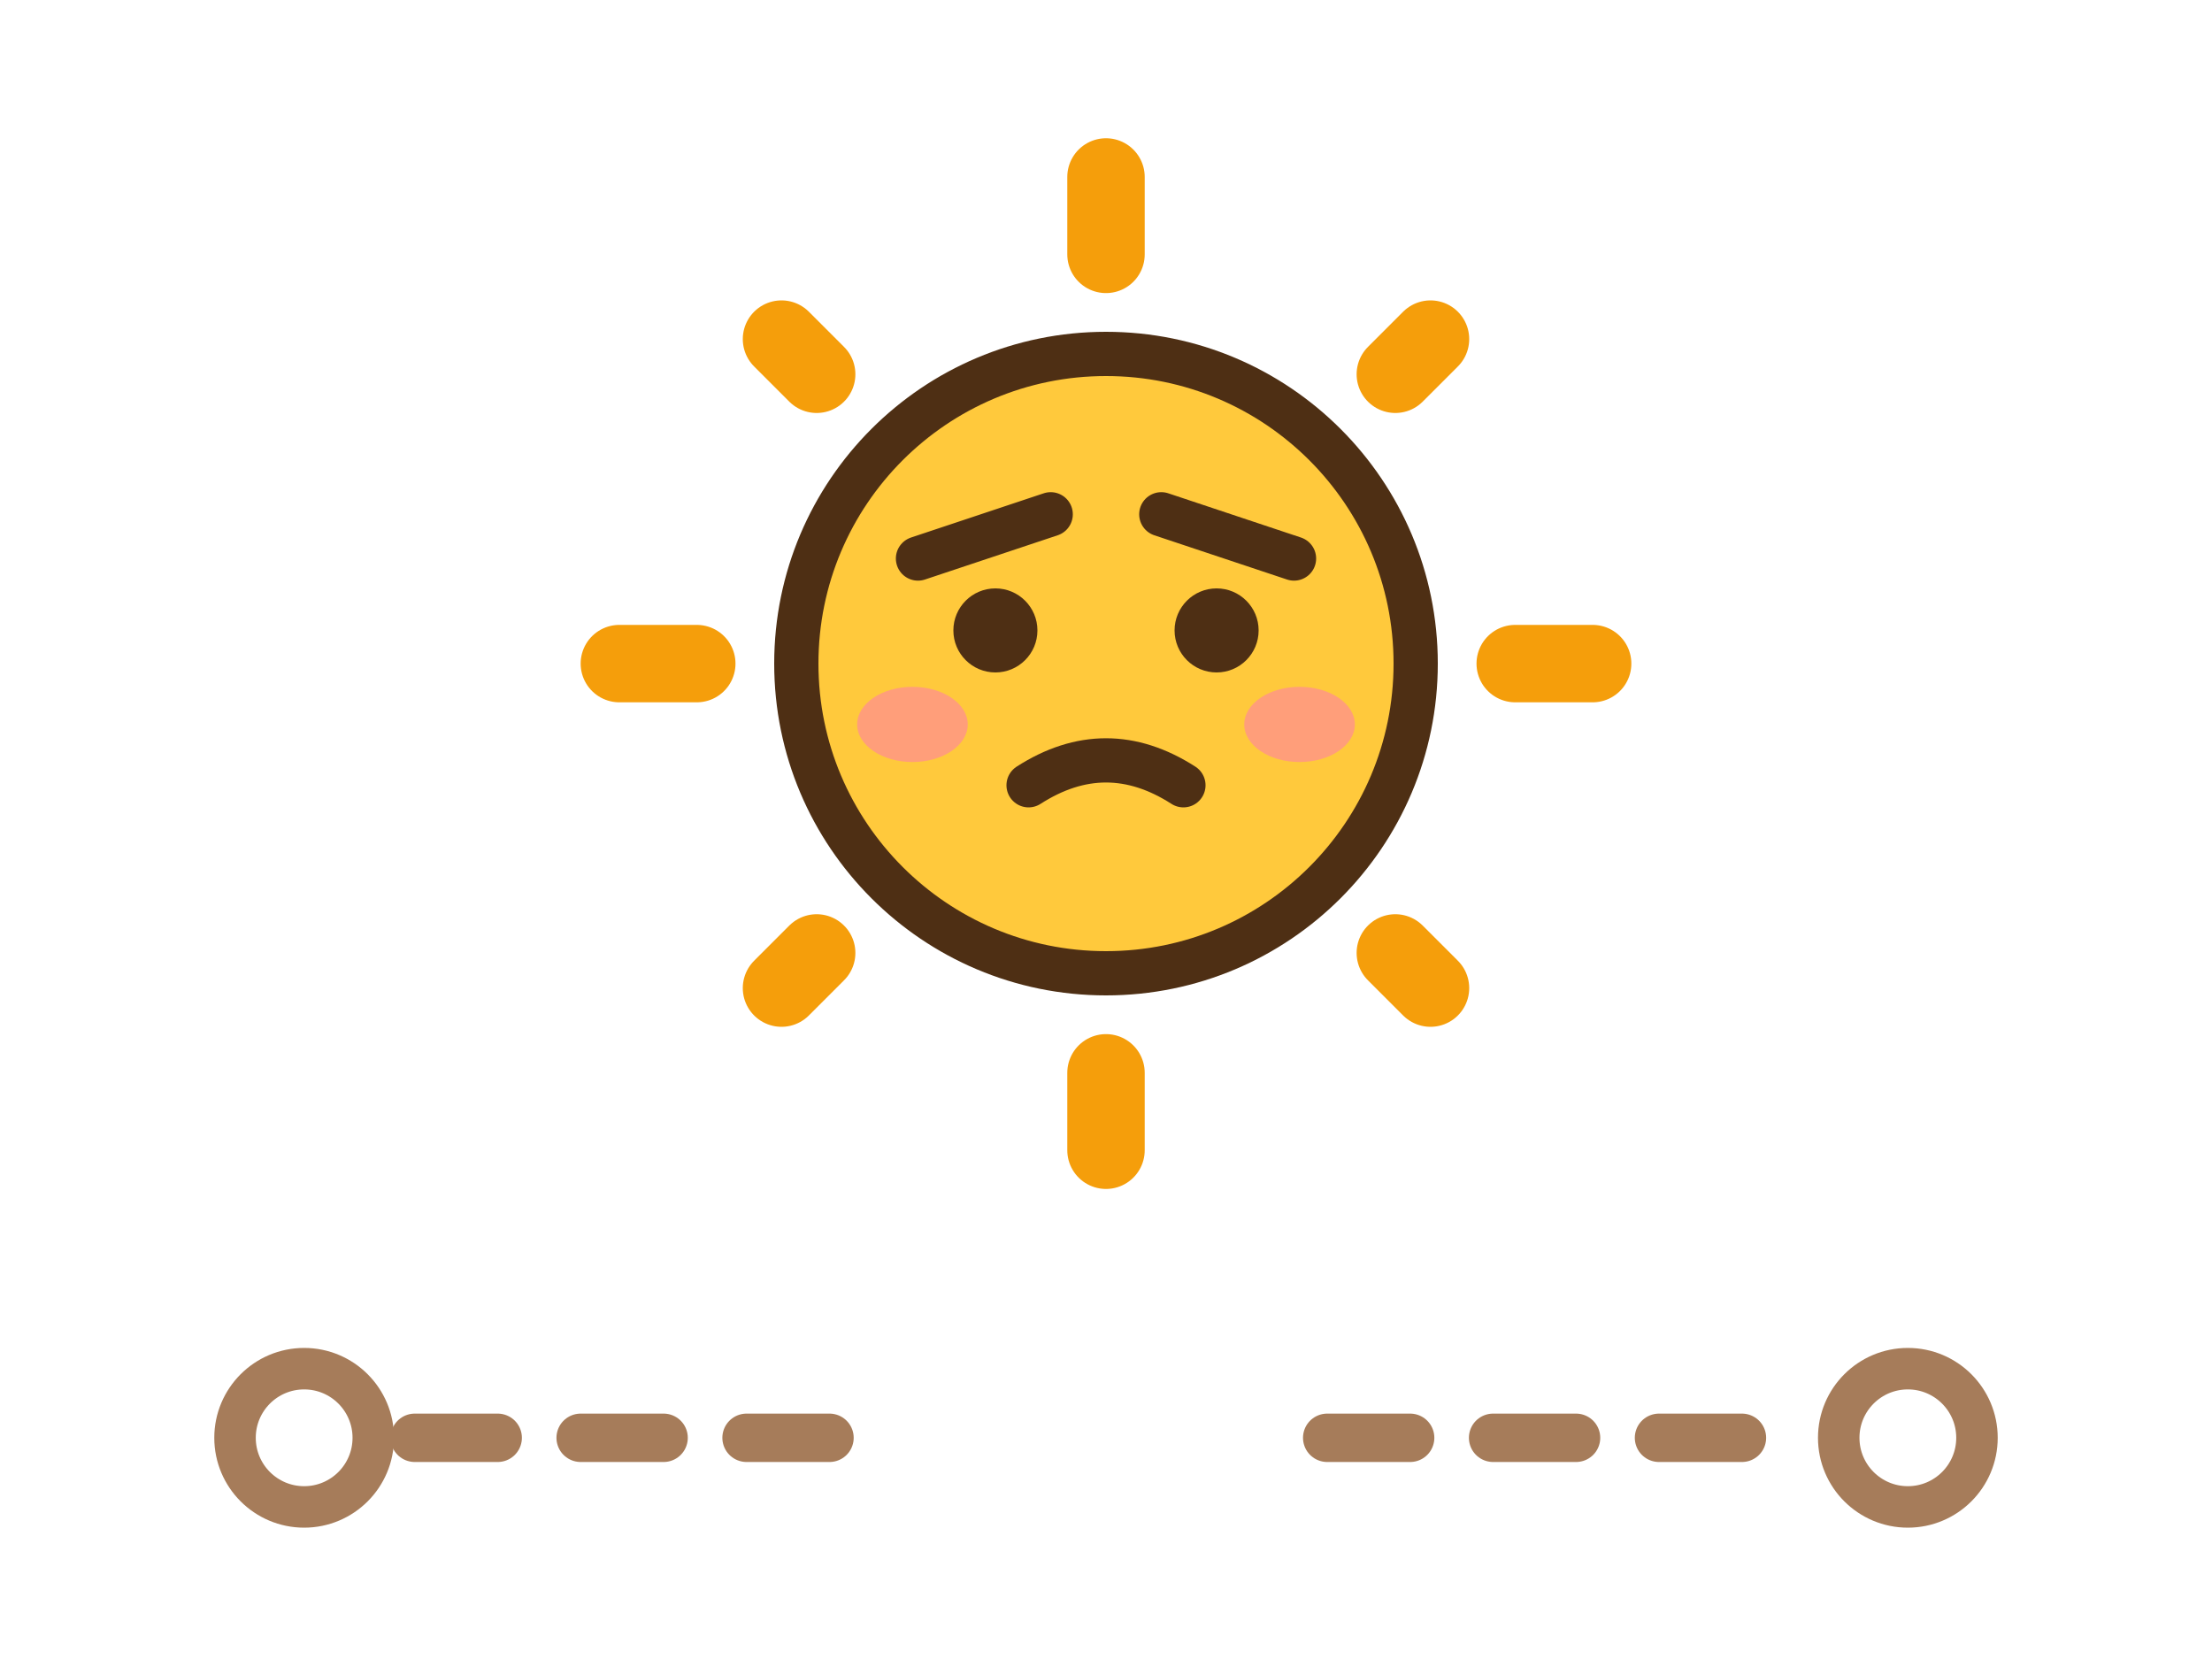
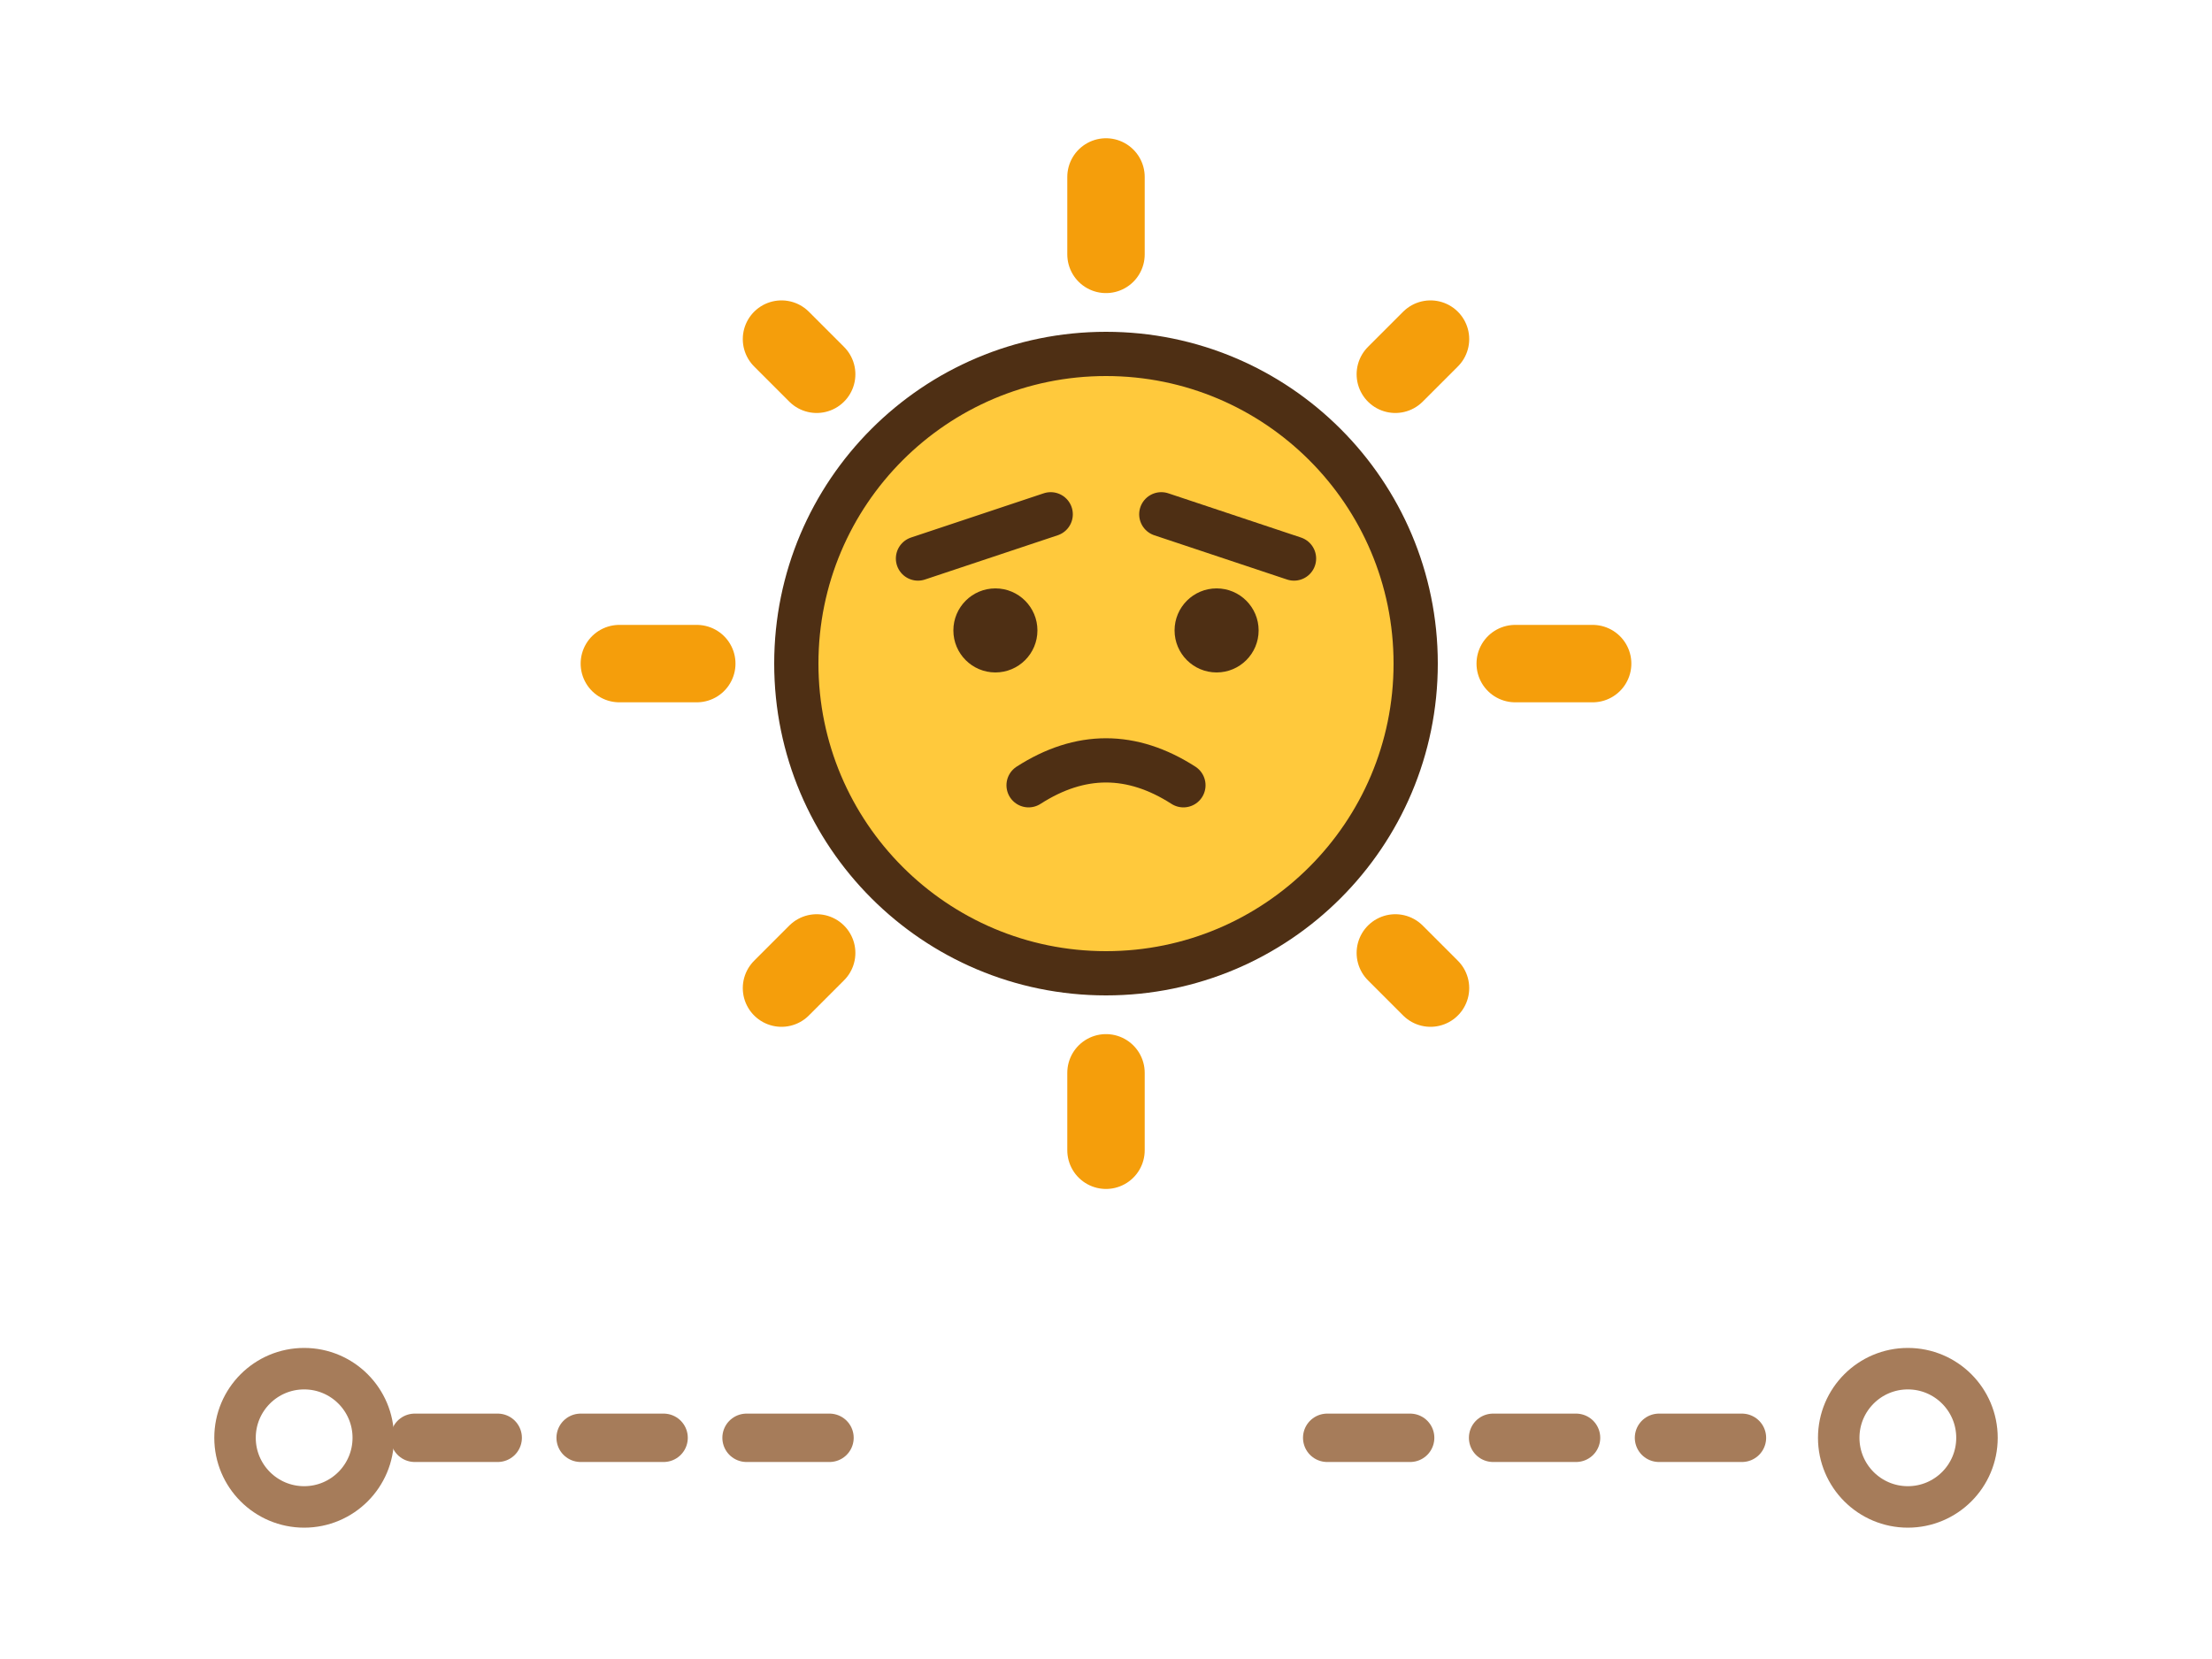
<svg xmlns="http://www.w3.org/2000/svg" viewBox="0 0 160 120" width="160" height="120" color="#4E2F14" role="img">
  <g transform="translate(41.6 9.6) scale(0.8)">
    <path d="M85 48L92 48M74.16 74.16L77.34 77.34M48 85L48 92M21.84 74.16L18.66 77.34M11 48L4 48M21.84 21.84L18.66 18.66M48 11L48 4M74.16 21.84L77.34 18.66" fill="none" stroke="#F59E0B" stroke-width="7" stroke-linecap="round" />
    <circle cx="48" cy="48" r="28" fill="#FFC93C" stroke="currentColor" stroke-width="4" />
-     <ellipse cx="30.5" cy="53.5" rx="5" ry="3.4" fill="#FF9E7A" />
-     <ellipse cx="65.5" cy="53.5" rx="5" ry="3.4" fill="#FF9E7A" />
    <circle cx="38" cy="45" r="3.8" fill="currentColor" />
    <circle cx="58" cy="45" r="3.8" fill="currentColor" />
    <path d="M31 38.5L43 34.5M65 38.5L53 34.5" fill="none" stroke="currentColor" stroke-width="4" stroke-linecap="round" stroke-linejoin="round" />
    <path d="M41 59Q48 54.5 55 59" fill="none" stroke="currentColor" stroke-width="4" stroke-linecap="round" stroke-linejoin="round" />
  </g>
  <path d="M30 104H64M96 104H130" fill="none" stroke="#A67C5A" stroke-linecap="round" stroke-linejoin="round" stroke-width="3.5" stroke-dasharray="6 6" />
  <circle cx="22" cy="104" r="5" fill="none" stroke="#A67C5A" stroke-linecap="round" stroke-linejoin="round" stroke-width="3" />
  <circle cx="138" cy="104" r="5" fill="none" stroke="#A67C5A" stroke-linecap="round" stroke-linejoin="round" stroke-width="3" />
</svg>
